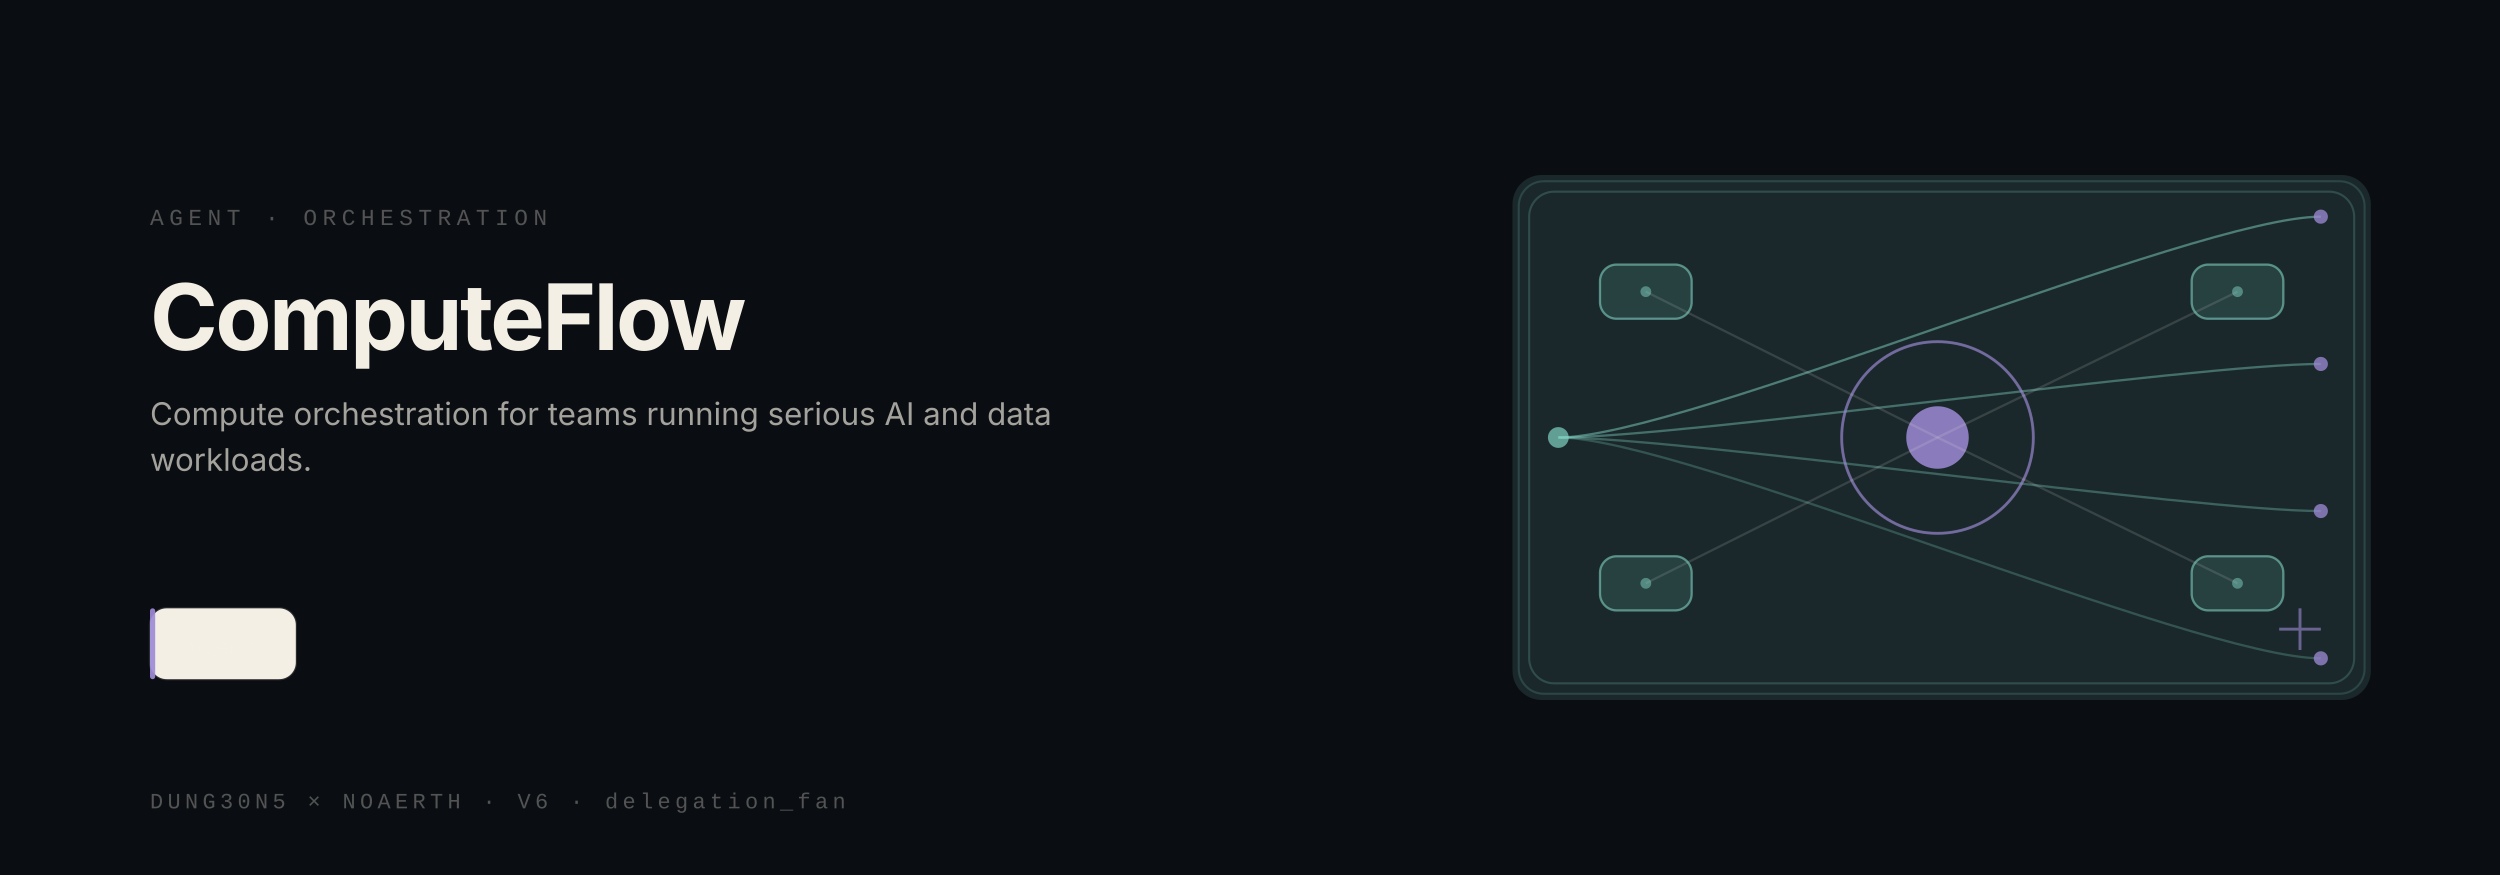
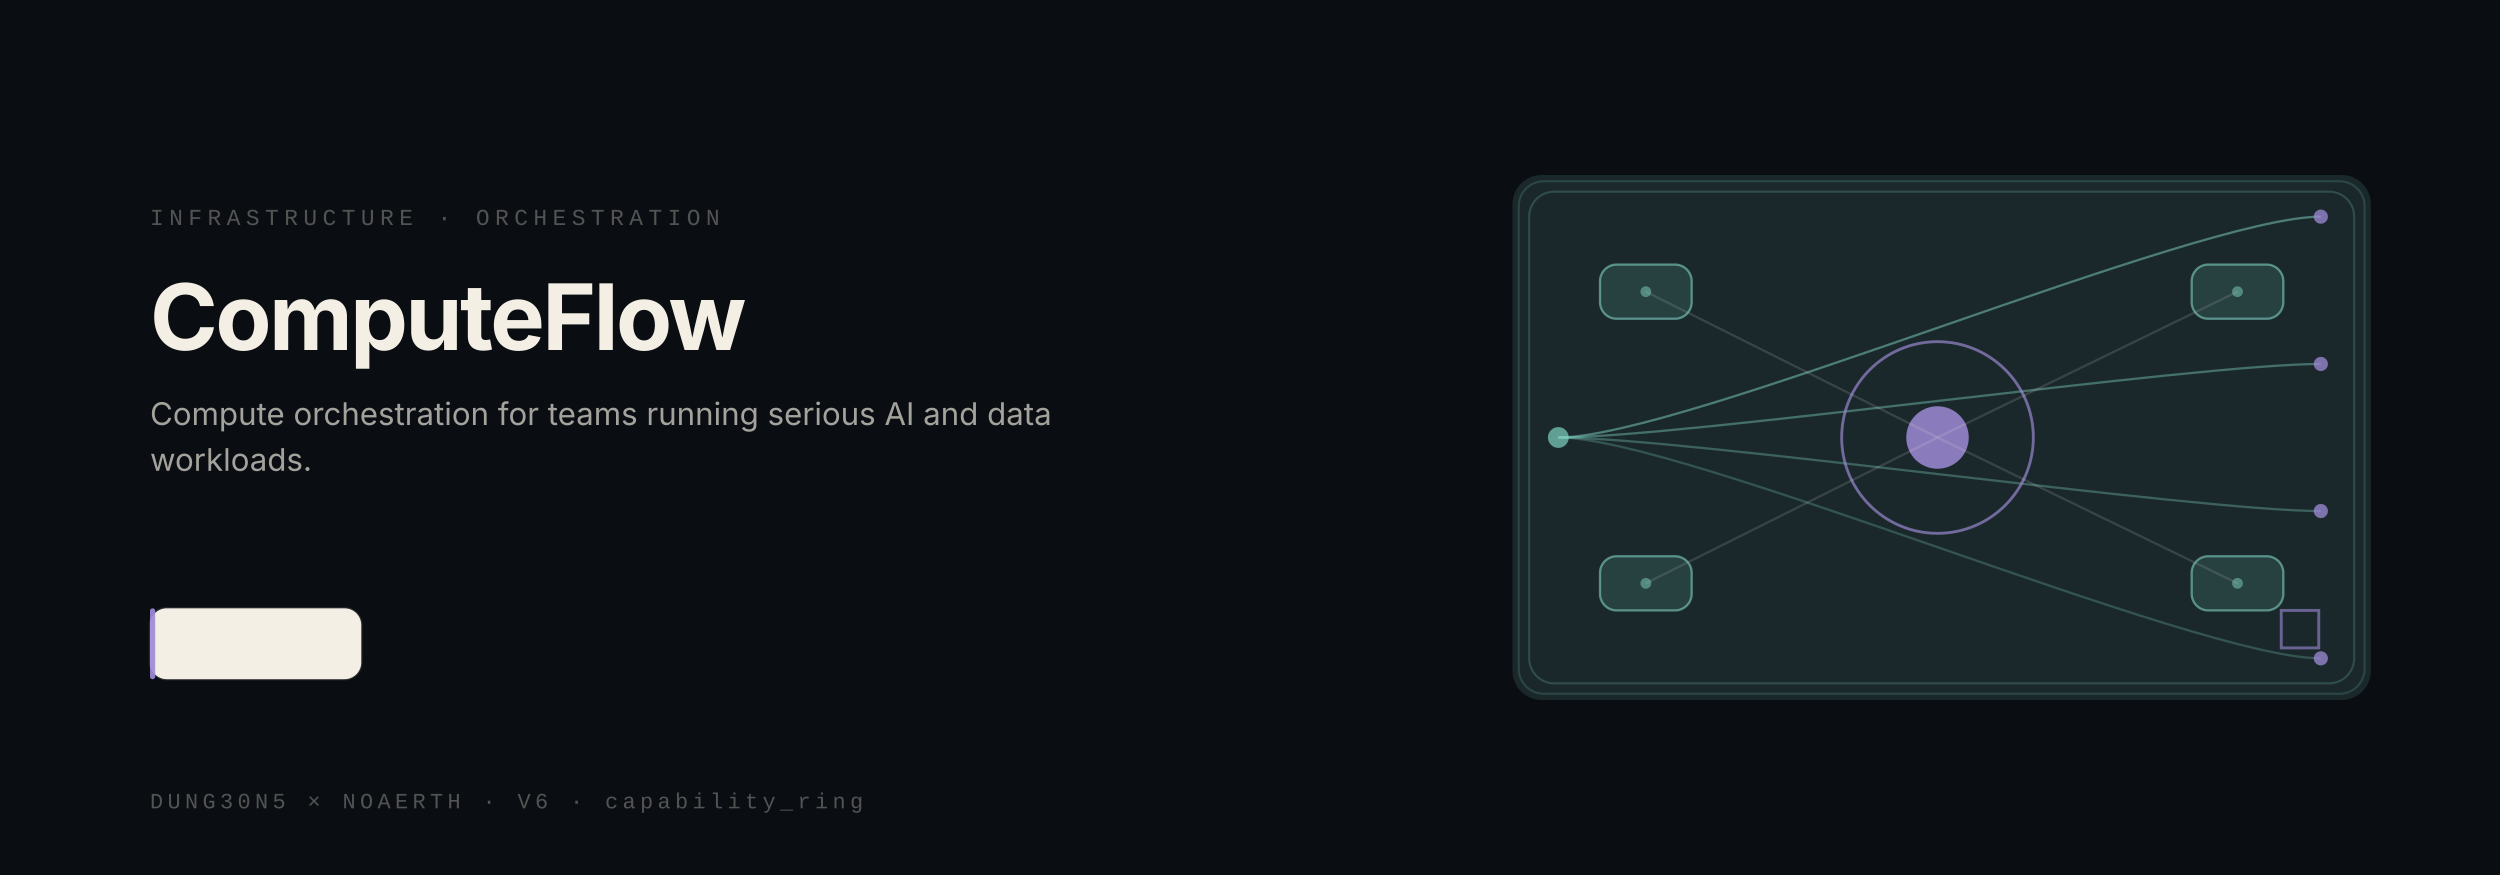
<svg xmlns="http://www.w3.org/2000/svg" viewBox="0 0 1200 420" width="1200" height="420" role="img" aria-label="ComputeFlow: nodes advertise, a coordinator selects, work converges">
  <rect width="1200" height="420" fill="#0a0d12" />
-   <text x="72" y="108" font-family="ui-monospace, SFMono-Regular, Menlo, Monaco, Consolas, 'Liberation Mono', monospace" font-size="11" letter-spacing="2.6" fill="#f4efe44f">AGENT · ORCHESTRATION</text>
+   <text x="72" y="108" font-family="ui-monospace, SFMono-Regular, Menlo, Monaco, Consolas, 'Liberation Mono', monospace" font-size="11" letter-spacing="2.6" fill="#f4efe44f">INFRASTRUCTURE · ORCHESTRATION</text>
  <text x="72" y="168" font-family="-apple-system, BlinkMacSystemFont, 'Segoe UI', Inter, Helvetica, Arial, sans-serif" font-size="44" font-weight="660" letter-spacing="-1.2" fill="#f4efe4">ComputeFlow</text>
  <text x="72" y="204" font-family="-apple-system, BlinkMacSystemFont, 'Segoe UI', Inter, Helvetica, Arial, sans-serif" font-size="15" fill="#f4efe4a8">Compute orchestration for teams running serious AI and data</text>
  <text x="72" y="226" font-family="-apple-system, BlinkMacSystemFont, 'Segoe UI', Inter, Helvetica, Arial, sans-serif" font-size="15" fill="#f4efe4a8">workloads.</text>
-   <rect x="72.0" y="292.0" width="70.0" height="34.0" rx="8" fill="#f4efe4" stroke="#f4efe424" stroke-width="1.1" />
+   <rect x="72.0" y="292.0" width="101.4" height="34.0" rx="8" fill="#f4efe4" stroke="#f4efe424" stroke-width="1.1" />
  <rect x="72.0" y="292.0" width="2.5" height="34.0" rx="1.2" fill="#9d8bd6" opacity="0.92" />
-   <text x="107.0" y="314" font-family="ui-monospace, SFMono-Regular, Menlo, Monaco, Consolas, 'Liberation Mono', monospace" font-size="11" fill="#f4efe4" fill-opacity="0.82" text-anchor="middle">agent</text>
+   <text x="122.7" y="314" font-family="ui-monospace, SFMono-Regular, Menlo, Monaco, Consolas, 'Liberation Mono', monospace" font-size="11" fill="#f4efe4" fill-opacity="0.82" text-anchor="middle">infrastructure</text>
  <rect x="726.0" y="84.0" width="412.0" height="252.0" rx="14" fill="#7fd1c1" fill-opacity="0.14" />
  <rect x="729.0" y="87.0" width="406.0" height="246.0" rx="12" fill="none" stroke="#7fd1c1" stroke-width="1" stroke-opacity="0.18" />
  <circle cx="748.0" cy="210.0" r="5" fill="#7fd1c1" opacity="0.7" />
  <path d="M748.0 210.0 C808.0 210.0 1054.0 104.0 1114.0 104.0" fill="none" stroke="#7fd1c1" stroke-width="1.1" opacity="0.50" />
  <circle cx="1114.0" cy="104.0" r="3.4" fill="#9d8bd6" opacity="0.75" />
  <path d="M748.0 210.0 C808.0 210.0 1054.0 174.7 1114.0 174.7" fill="none" stroke="#7fd1c1" stroke-width="1.1" opacity="0.42" />
  <circle cx="1114.0" cy="174.7" r="3.4" fill="#9d8bd6" opacity="0.75" />
  <path d="M748.0 210.0 C808.0 210.0 1054.0 245.3 1114.0 245.3" fill="none" stroke="#7fd1c1" stroke-width="1.1" opacity="0.34" />
  <circle cx="1114.0" cy="245.3" r="3.4" fill="#9d8bd6" opacity="0.75" />
  <path d="M748.0 210.0 C808.0 210.0 1054.0 316.0 1114.0 316.0" fill="none" stroke="#7fd1c1" stroke-width="1.1" opacity="0.26" />
  <circle cx="1114.0" cy="316.0" r="3.4" fill="#9d8bd6" opacity="0.75" />
  <rect x="734.0" y="92.0" width="396.0" height="236.0" rx="12" fill="none" stroke="#7fd1c1" stroke-width="1" stroke-opacity="0.22" />
-   <path d="M1094.0 302.0 h20 M1104.0 292.0 v20" stroke="#9d8bd6" stroke-width="1.4" opacity="0.6" />
+   <path d="M1095.0 293.0 h18 v18 h-18 z" fill="none" stroke="#9d8bd6" stroke-width="1.4" opacity="0.6" />
  <circle cx="930" cy="210" r="46" fill="none" stroke="#9d8bd6" stroke-width="1.4" opacity="0.55" />
  <circle cx="930" cy="210" r="15" fill="#9d8bd6" opacity="0.85" />
  <circle cx="930.0" cy="210.0" r="46.0" fill="none" stroke="#9d8bd6" stroke-width="1.1" opacity="0.28" />
  <line x1="790" y1="140" x2="930" y2="210" stroke="#f4efe424" stroke-width="1.1" />
  <circle cx="790.0" cy="140.0" r="2.6" fill="#7fd1c1" opacity="0.5" />
  <rect x="768" y="127" width="44" height="26" rx="8" fill="#7fd1c1" fill-opacity="0.14" stroke="#7fd1c1" stroke-width="1.1" stroke-opacity="0.6" opacity="1" />
  <line x1="1074" y1="140" x2="930" y2="210" stroke="#f4efe424" stroke-width="1.1" />
  <circle cx="1074.0" cy="140.0" r="2.6" fill="#7fd1c1" opacity="0.5" />
  <rect x="1052" y="127" width="44" height="26" rx="8" fill="#7fd1c1" fill-opacity="0.14" stroke="#7fd1c1" stroke-width="1.1" stroke-opacity="0.6" opacity="1" />
  <line x1="790" y1="280" x2="930" y2="210" stroke="#f4efe424" stroke-width="1.1" />
  <circle cx="790.0" cy="280.0" r="2.6" fill="#7fd1c1" opacity="0.5" />
  <rect x="768" y="267" width="44" height="26" rx="8" fill="#7fd1c1" fill-opacity="0.14" stroke="#7fd1c1" stroke-width="1.1" stroke-opacity="0.6" opacity="1" />
  <line x1="1074" y1="280" x2="930" y2="210" stroke="#f4efe424" stroke-width="1.1" />
  <circle cx="1074.0" cy="280.0" r="2.6" fill="#7fd1c1" opacity="0.5" />
  <rect x="1052" y="267" width="44" height="26" rx="8" fill="#7fd1c1" fill-opacity="0.14" stroke="#7fd1c1" stroke-width="1.1" stroke-opacity="0.6" opacity="1" />
-   <text x="72" y="388" font-family="ui-monospace, SFMono-Regular, Menlo, Monaco, Consolas, 'Liberation Mono', monospace" font-size="10.5" letter-spacing="2.1" fill="#f4efe44f">DUNG30N5 × NOAERTH · V6 · delegation_fan</text>
+   <text x="72" y="388" font-family="ui-monospace, SFMono-Regular, Menlo, Monaco, Consolas, 'Liberation Mono', monospace" font-size="10.5" letter-spacing="2.1" fill="#f4efe44f">DUNG30N5 × NOAERTH · V6 · capability_ring</text>
</svg>
